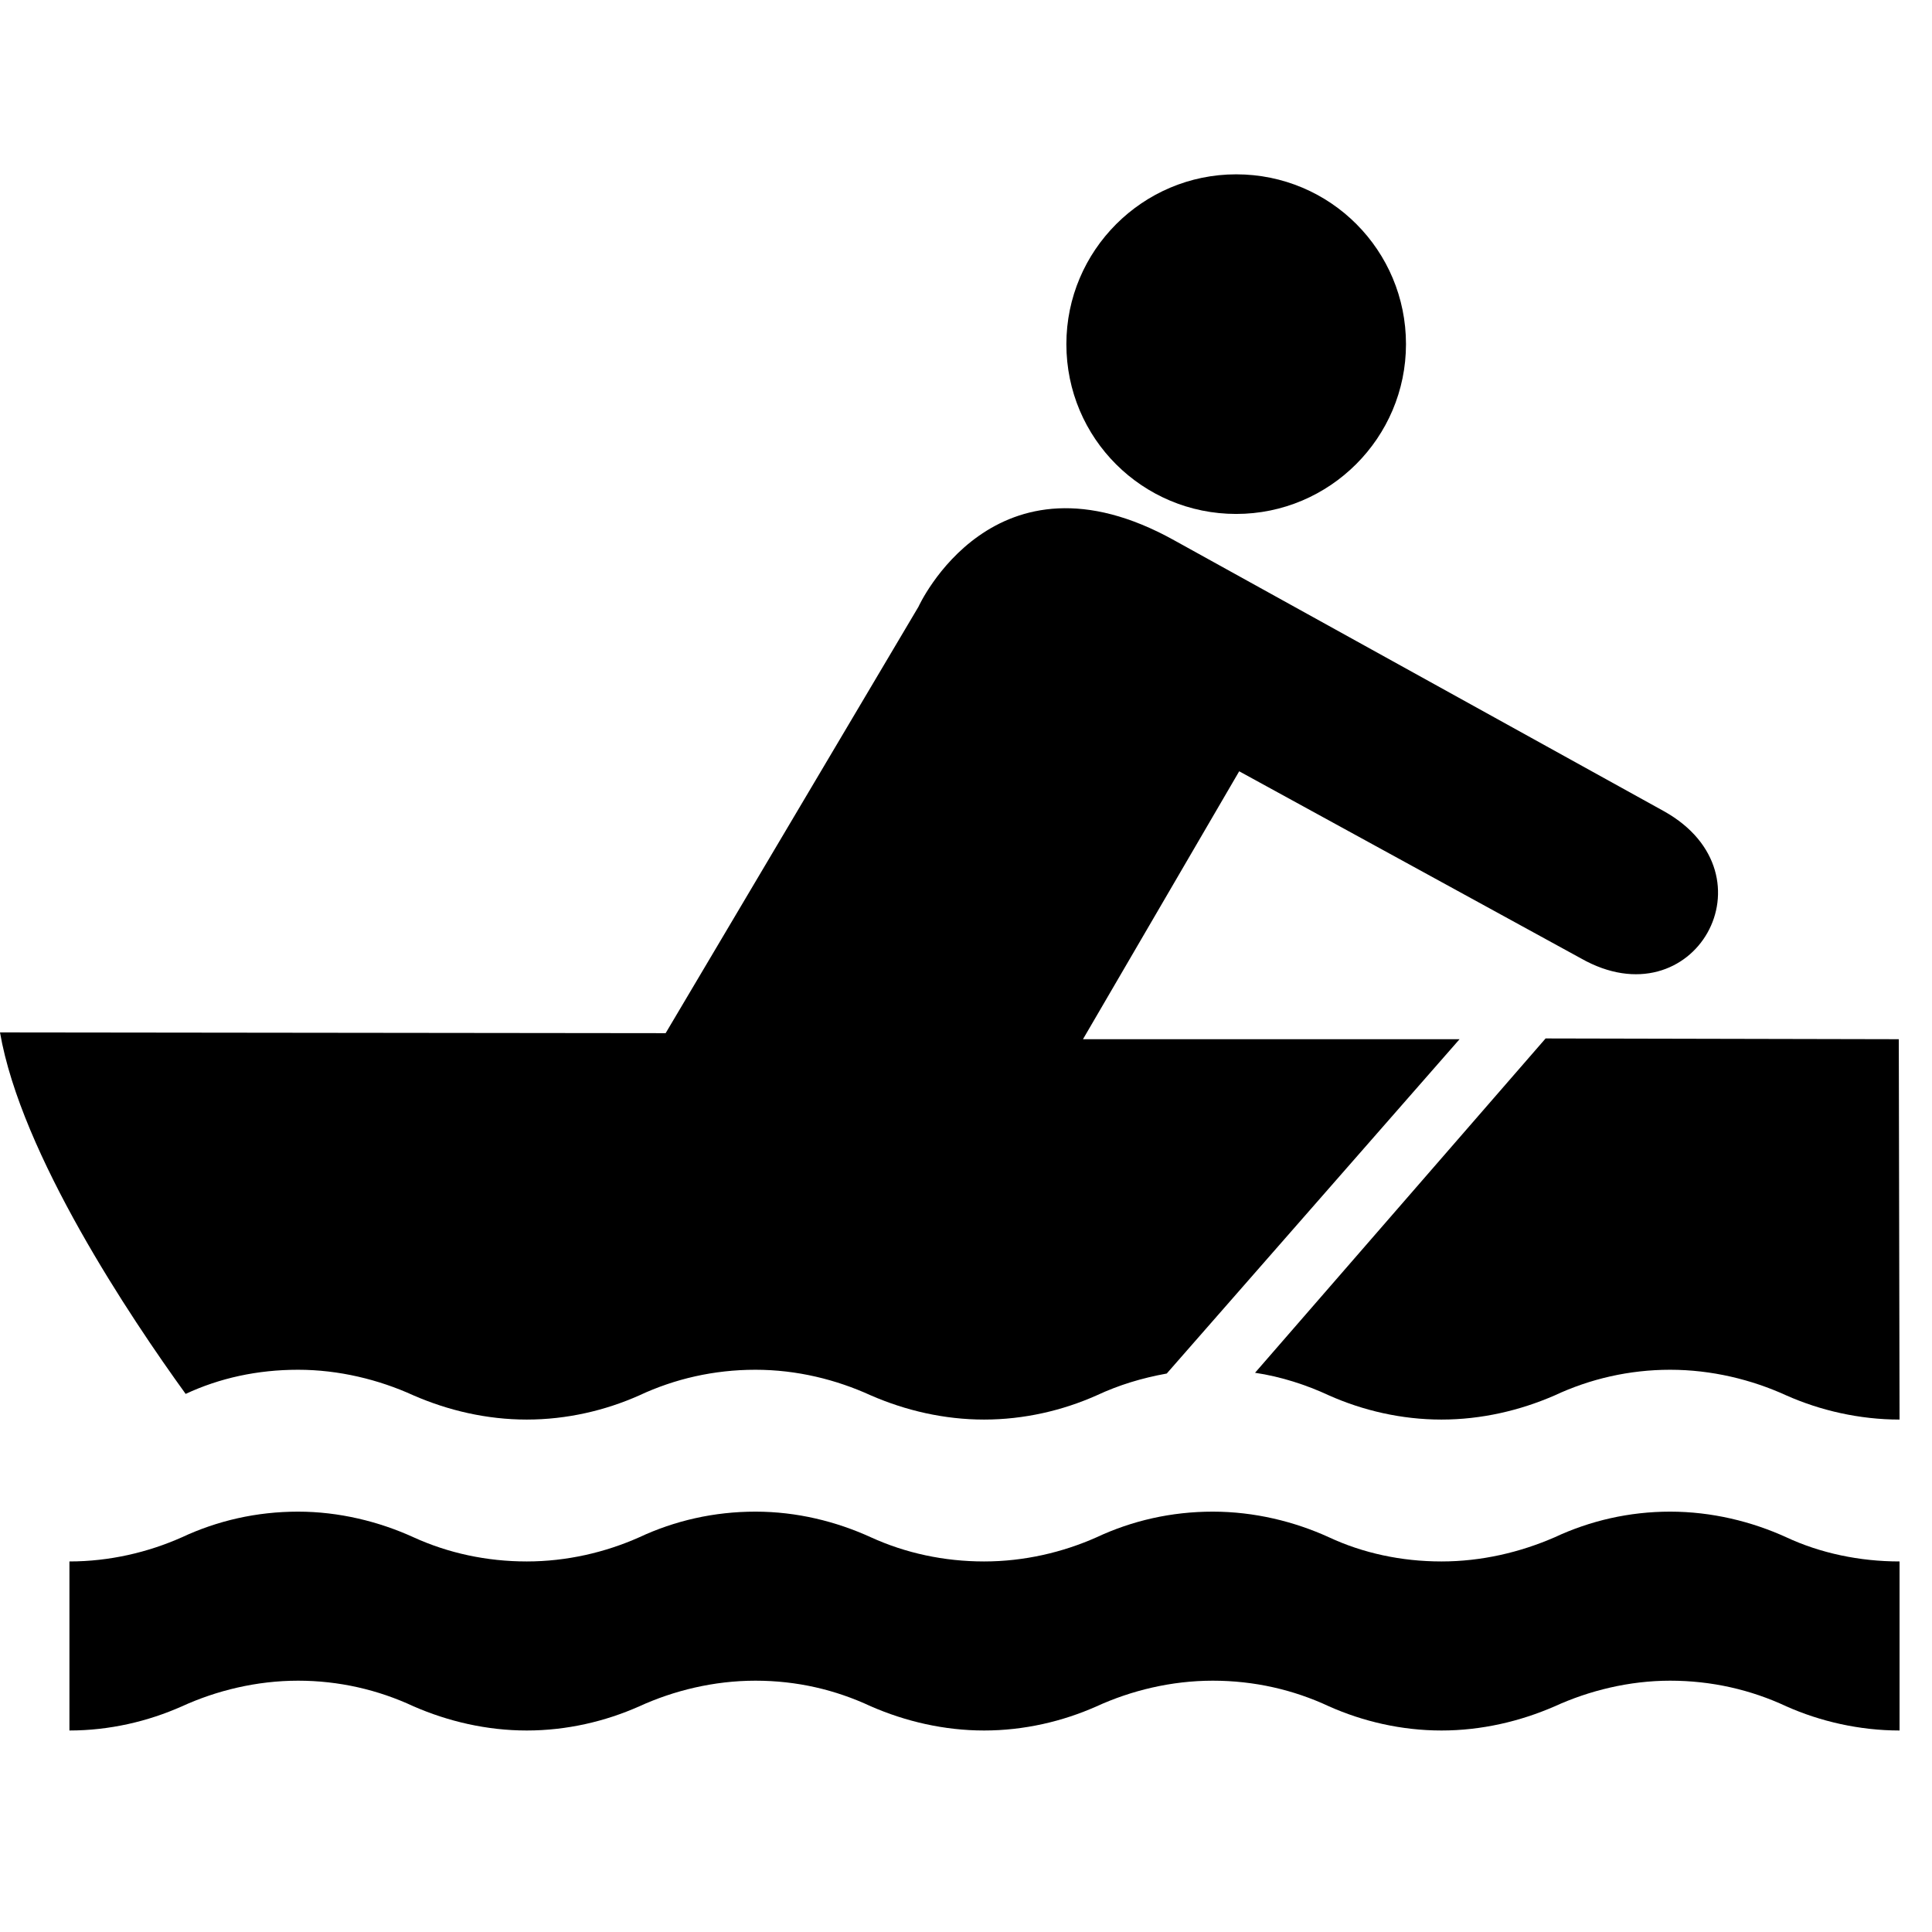
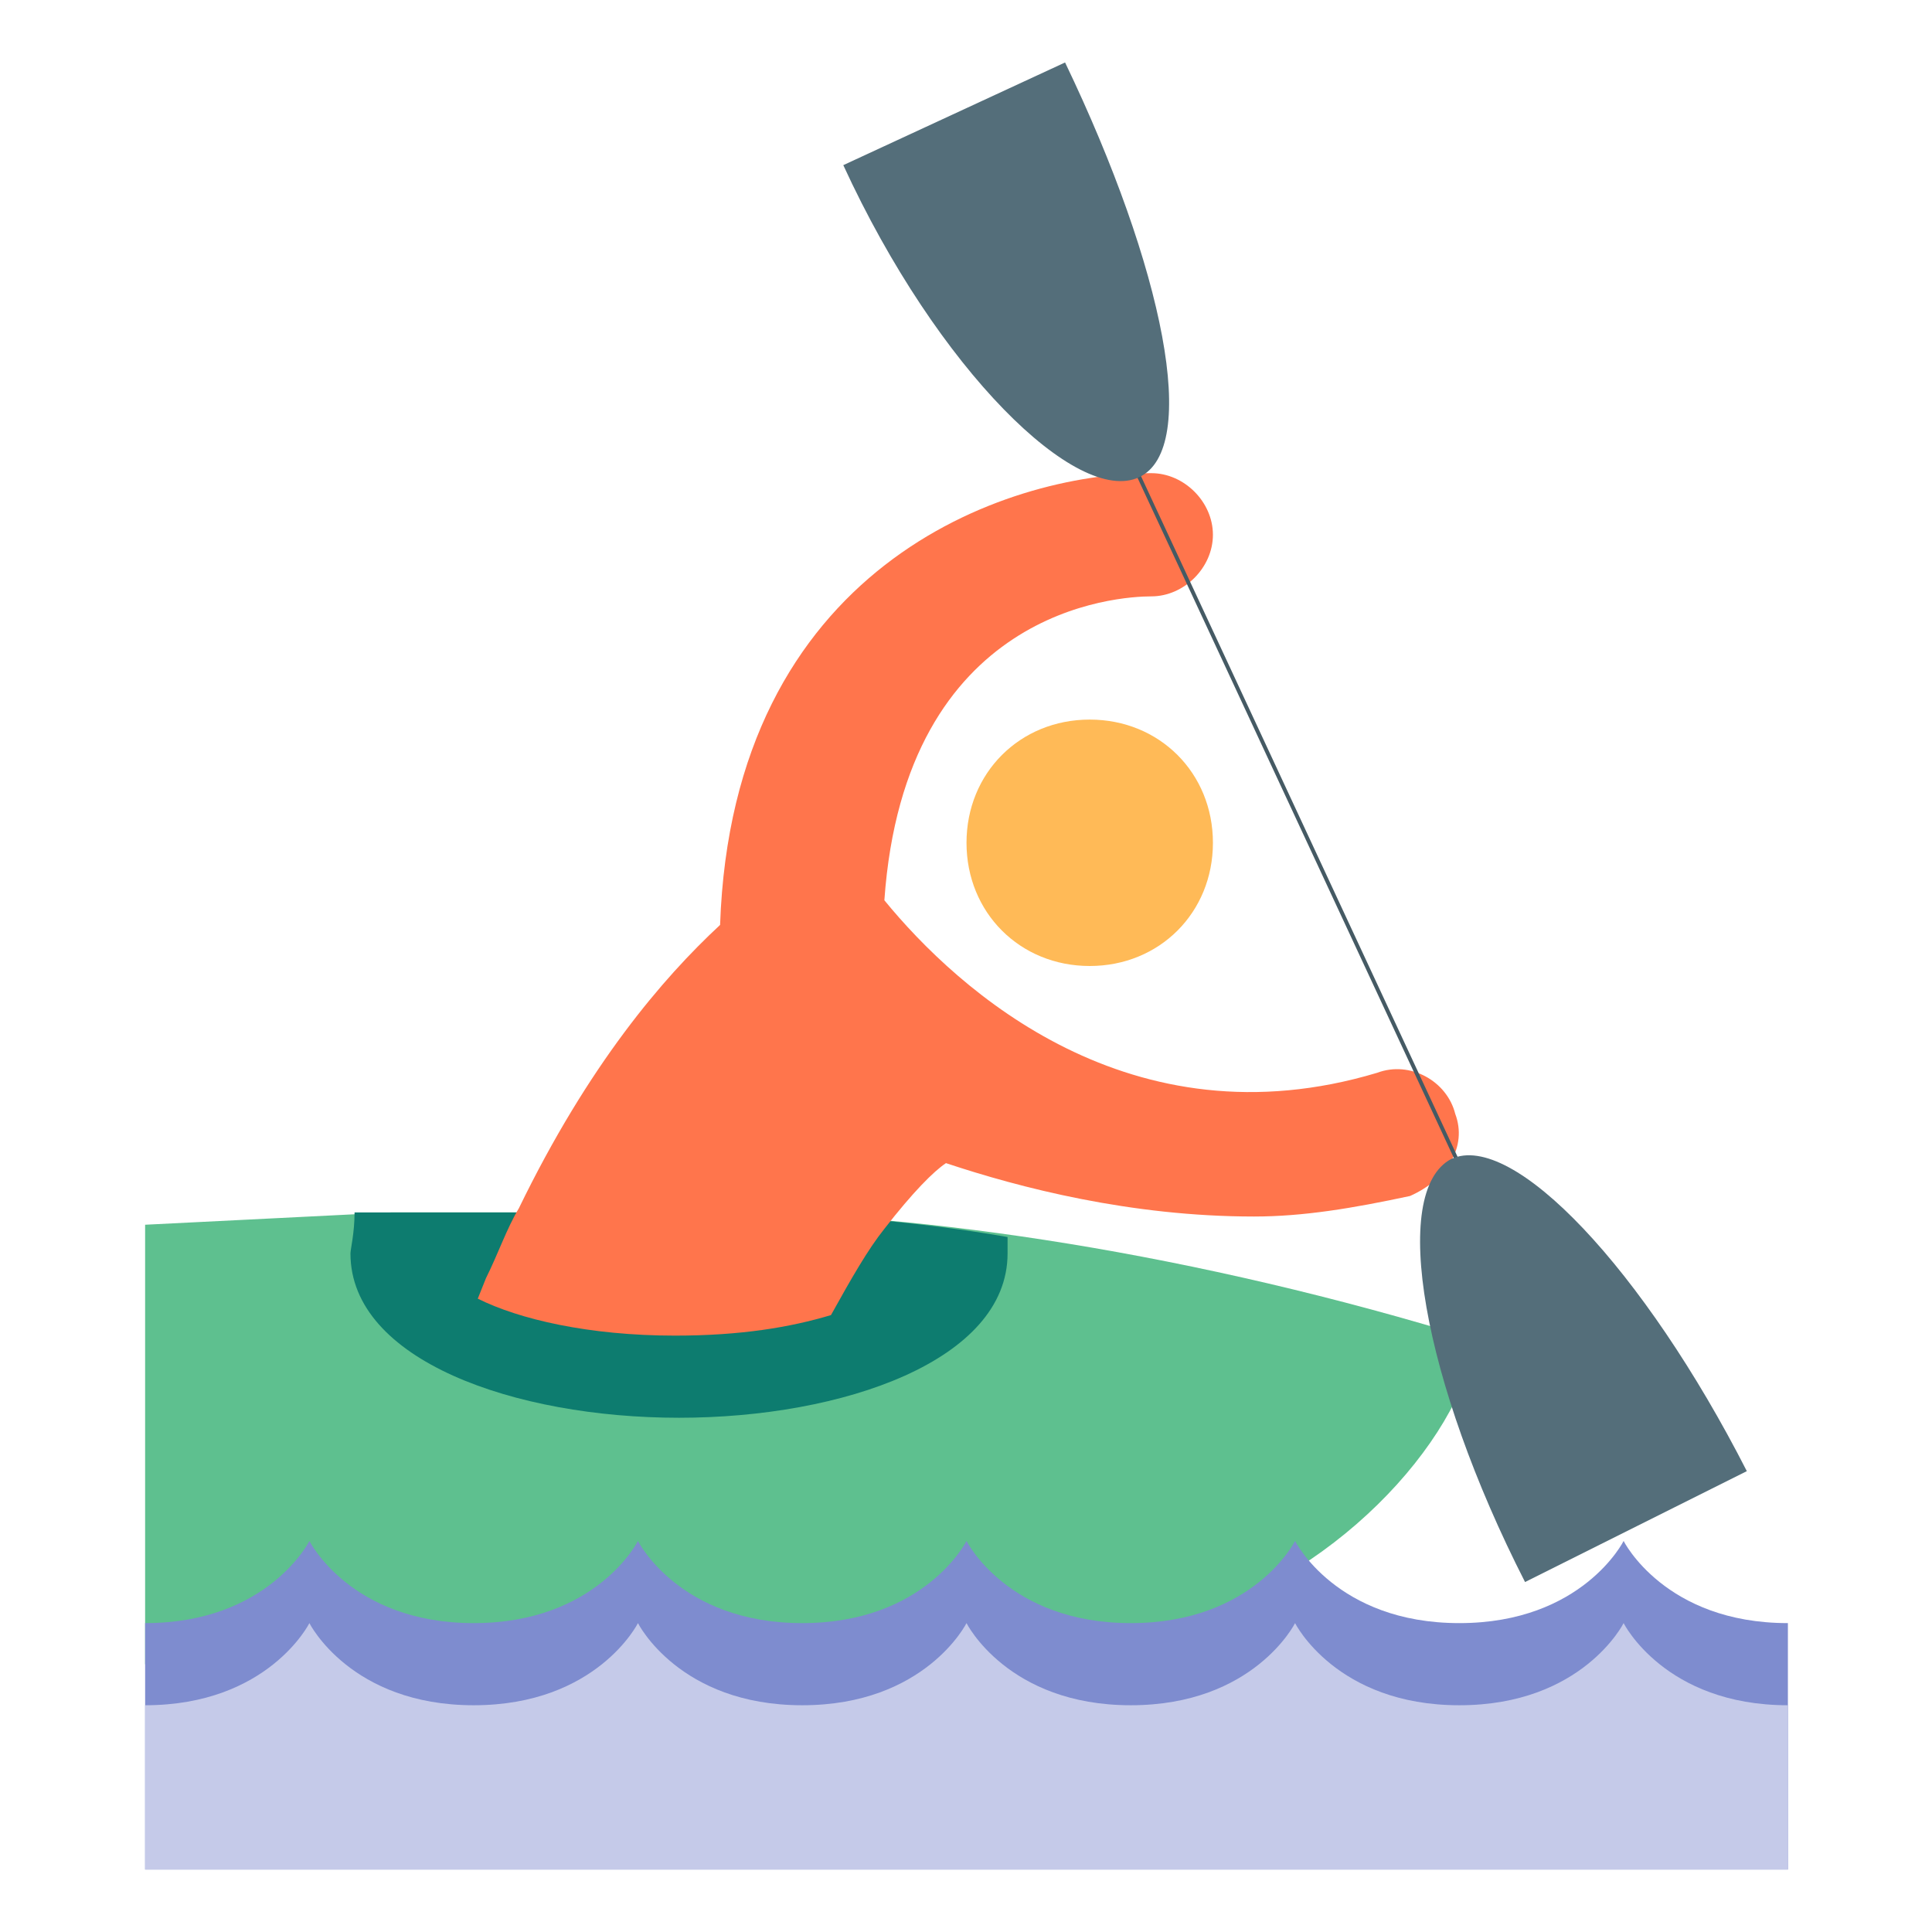
- <svg xmlns="http://www.w3.org/2000/svg" fill="#000000" height="800px" width="800px" version="1.2" baseProfile="tiny" id="Layer_1" viewBox="0 0 256 256" xml:space="preserve">
-   <g id="XMLID_12_">
-     <path id="XMLID_16_" d="M163.8,68.1c12.4,0,22.5-10.1,22.5-22.5c0-12.4-10-22.5-22.5-22.5c-12.4,0-22.5,10.1-22.5,22.5   C141.3,58.1,151.4,68.1,163.8,68.1z" />
-     <path id="XMLID_15_" d="M251.7,229.3c-5.3,0-10.5-1.2-15-3.2c-4.7-2.2-9.9-3.4-15.4-3.4c-5.4,0-10.7,1.3-15.3,3.4   c-4.6,2-9.7,3.2-15,3.2s-10.4-1.2-14.9-3.2c-4.7-2.2-9.9-3.4-15.4-3.4c-5.5,0-10.8,1.3-15.4,3.4c-4.5,2-9.6,3.2-14.9,3.2   c-5.3,0-10.4-1.2-15-3.2c-4.7-2.2-9.8-3.4-15.3-3.4c-5.5,0-10.8,1.3-15.4,3.4c-4.5,2-9.6,3.2-14.9,3.2c-5.3,0-10.4-1.2-15-3.2   c-4.7-2.2-9.9-3.4-15.3-3.4c-5.5,0-10.8,1.3-15.4,3.4c-4.5,2-9.6,3.2-14.9,3.2v-22.4c5.3,0,10.4-1.2,14.9-3.2   c4.7-2.2,9.9-3.4,15.4-3.4c5.4,0,10.7,1.3,15.3,3.4c4.6,2.1,9.7,3.2,15,3.2c5.3,0,10.4-1.2,14.9-3.2c4.7-2.2,9.9-3.4,15.4-3.4   c5.5,0,10.7,1.3,15.3,3.4c4.6,2.1,9.7,3.2,15,3.2c5.3,0,10.4-1.2,14.9-3.2c4.7-2.2,9.9-3.4,15.4-3.4c5.5,0,10.8,1.3,15.4,3.4   c4.5,2.1,9.6,3.2,14.9,3.2s10.4-1.2,15-3.2c4.7-2.2,9.9-3.4,15.3-3.4c5.5,0,10.8,1.3,15.4,3.4c4.5,2.1,9.7,3.2,15,3.2V229.3z" />
-     <path id="XMLID_14_" d="M24.6,184.7c4.5-2.1,9.5-3.2,14.9-3.2c5.4,0,10.7,1.3,15.3,3.4c4.6,2,9.7,3.2,15,3.2   c5.3,0,10.4-1.2,14.9-3.2c4.7-2.2,9.9-3.4,15.4-3.4c5.5,0,10.7,1.3,15.3,3.4c4.6,2,9.7,3.2,15,3.2c5.3,0,10.4-1.2,14.9-3.2   c3-1.4,6-2.3,9.3-2.9l38.8-44.3h-49.9l20.7-35.5l45.3,24.8c15,8.5,26-11.1,11-19.5l-64.9-35.9c-23.9-13.3-33.9,8.8-33.9,8.8   l-33.5,56.5L0,136.8C2.8,153,17.3,174.6,24.6,184.7z" />
-     <path id="XMLID_13_" d="M166.3,181.9c3.4,0.5,6.8,1.6,9.8,3c4.5,2,9.6,3.2,14.9,3.2s10.4-1.2,15-3.2c4.7-2.2,9.9-3.4,15.3-3.4   c5.5,0,10.8,1.3,15.4,3.4c4.5,2,9.7,3.2,15,3.2l-0.1-50.4l-46.8-0.1L166.3,181.9z" />
-   </g>
+ <svg xmlns="http://www.w3.org/2000/svg" width="800px" height="800px" viewBox="0 0 1024 1024" class="icon" version="1.1">
+   <path d="M577.572 381.394c37.004 0 65.303 28.297 65.303 65.303s-28.298 65.303-65.303 65.303c-37.004 0-65.303-28.297-65.303-65.303s28.297-65.303 65.303-65.303" fill="#FFBA57" />
+   <path d="M207.521 642.607h174.14c106.661 0 252.505 21.768 400.524 67.48-8.707 54.418-76.187 128.429-161.081 150.197s-413.586 21.768-413.586 21.768H76.915V649.136l130.606-6.529z" fill="#5EC08F" />
+   <path d="M534.035 655.666s-69.656-13.061-152.374-13.061H187.929c0 10.884-2.177 19.591-2.177 21.768 0 56.596 87.07 87.07 174.14 87.07s174.14-30.475 174.14-87.07l0.002-8.707z" fill="#0D7C6F" />
+   <path d="M771.303 590.363c-4.354-17.414-23.945-28.297-41.359-21.768-130.606 39.182-222.03-43.536-261.212-91.425 10.885-154.549 124.076-161.08 141.49-161.08s32.652-15.237 32.652-32.652-15.237-32.652-32.652-32.652c-78.363 0-222.03 50.066-228.561 239.444-30.475 28.297-69.656 74.011-106.662 150.197-6.53 10.884-10.884 23.945-17.414 37.004l-4.354 10.884c21.768 10.884 58.773 19.591 104.484 19.591 34.828 0 60.949-4.354 82.718-10.884 10.884-19.591 19.591-34.828 28.297-45.711 15.237-19.591 26.121-30.475 32.652-34.828 39.182 13.061 97.955 28.298 163.257 28.298 26.121 0 52.243-4.354 82.718-10.884 19.592-8.706 30.476-26.12 23.946-43.535z" fill="#FF754C" />
+   <path d="M578.496 195.915L796.156 663.909l-1.855 0.863-217.661-467.993z" fill="#455A64" />
+   <path d="M603.692 252.965c32.652-15.237 13.06-111.015-39.182-219.854l-117.545 54.42c50.066 108.838 124.075 180.672 156.727 165.434zM769.126 614.308c-32.652 17.414-15.237 117.545 39.182 224.206l117.545-58.773c-54.42-106.66-124.075-180.671-156.727-165.433z" fill="#546E7A" />
+   <path d="M947.621 860.283c-65.303 0-87.07-43.536-87.07-43.536s-21.768 43.536-87.07 43.536-87.07-43.536-87.07-43.536-21.768 43.536-87.07 43.536-87.07-43.536-87.07-43.536-21.768 43.536-87.07 43.536-87.07-43.536-87.07-43.536-21.768 43.536-87.07 43.536-87.07-43.536-87.07-43.536-21.768 43.536-87.07 43.536V990.889h870.704V860.283z" fill="#7E8CCF" />
+   <path d="M947.621 903.817c-65.303 0-87.07-43.536-87.07-43.536s-21.768 43.536-87.07 43.536-87.07-43.536-87.07-43.536-21.768 43.536-87.07 43.536-87.07-43.536-87.07-43.536-21.768 43.536-87.07 43.536-87.07-43.536-87.07-43.536-21.768 43.536-87.07 43.536-87.07-43.536-87.07-43.536-21.768 43.536-87.07 43.536v87.07h870.704V903.817z" fill="#C5CAE9" />
</svg>
